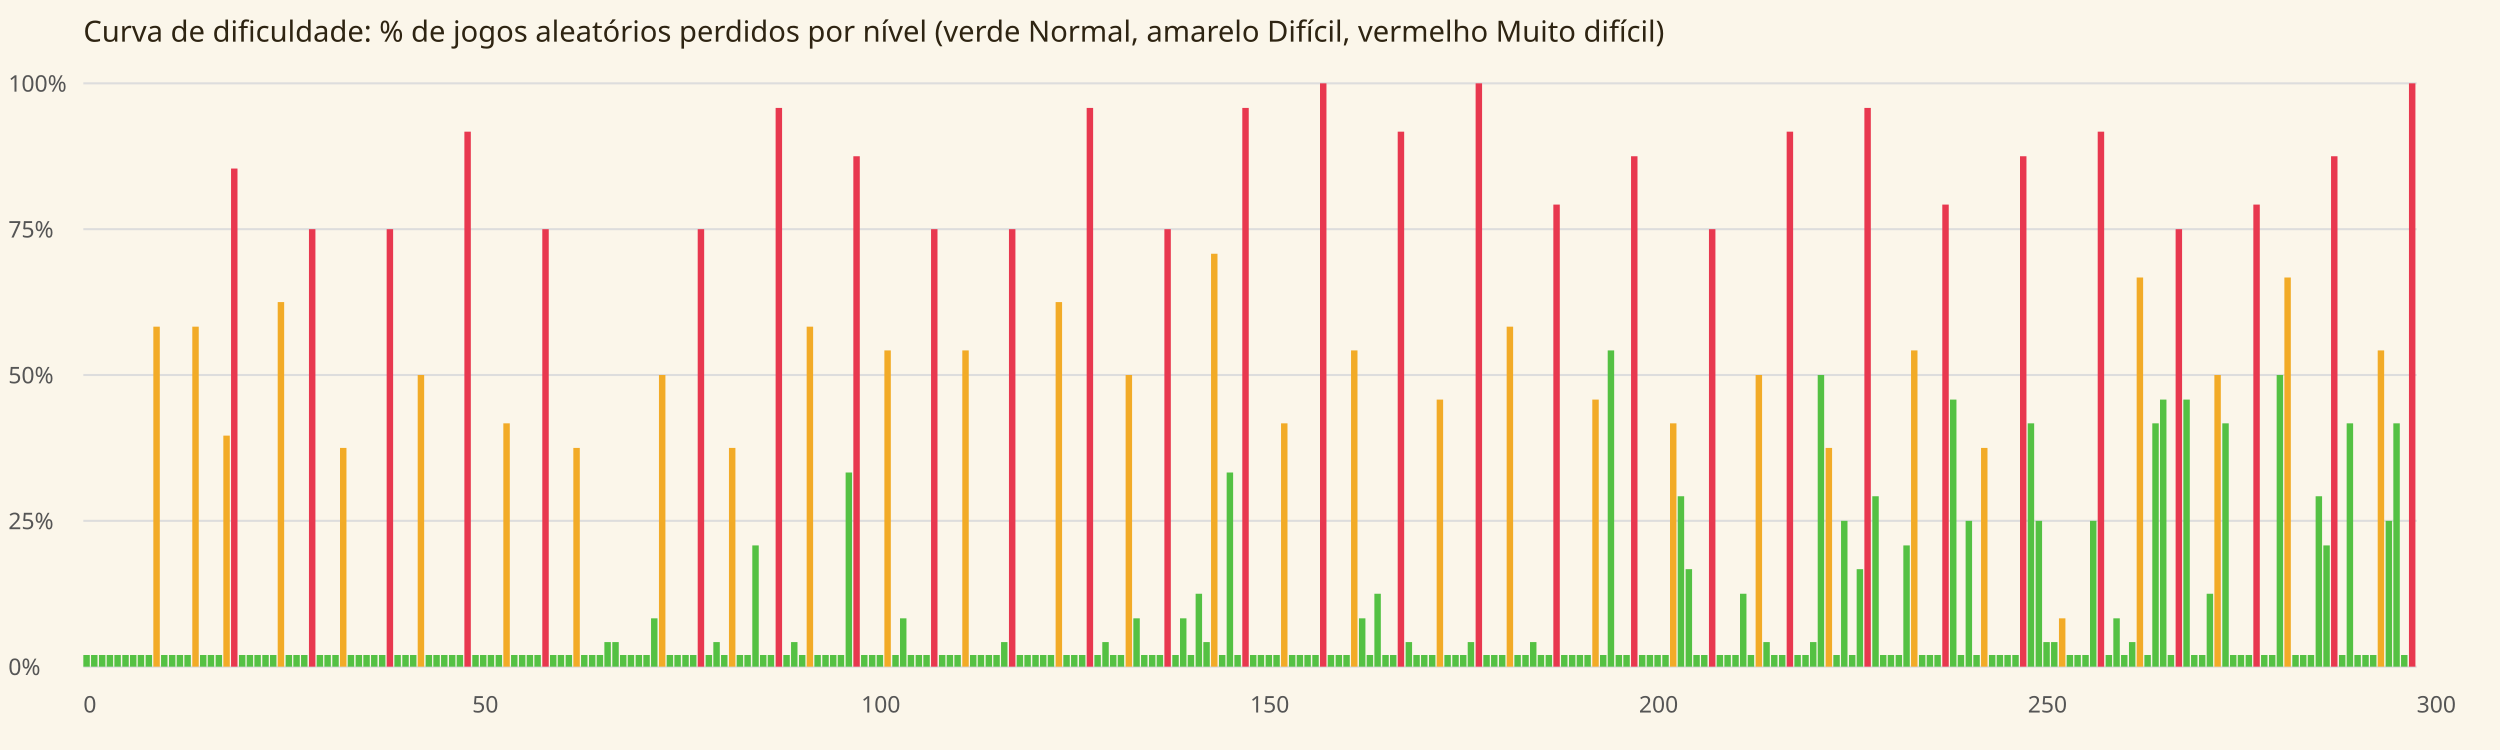
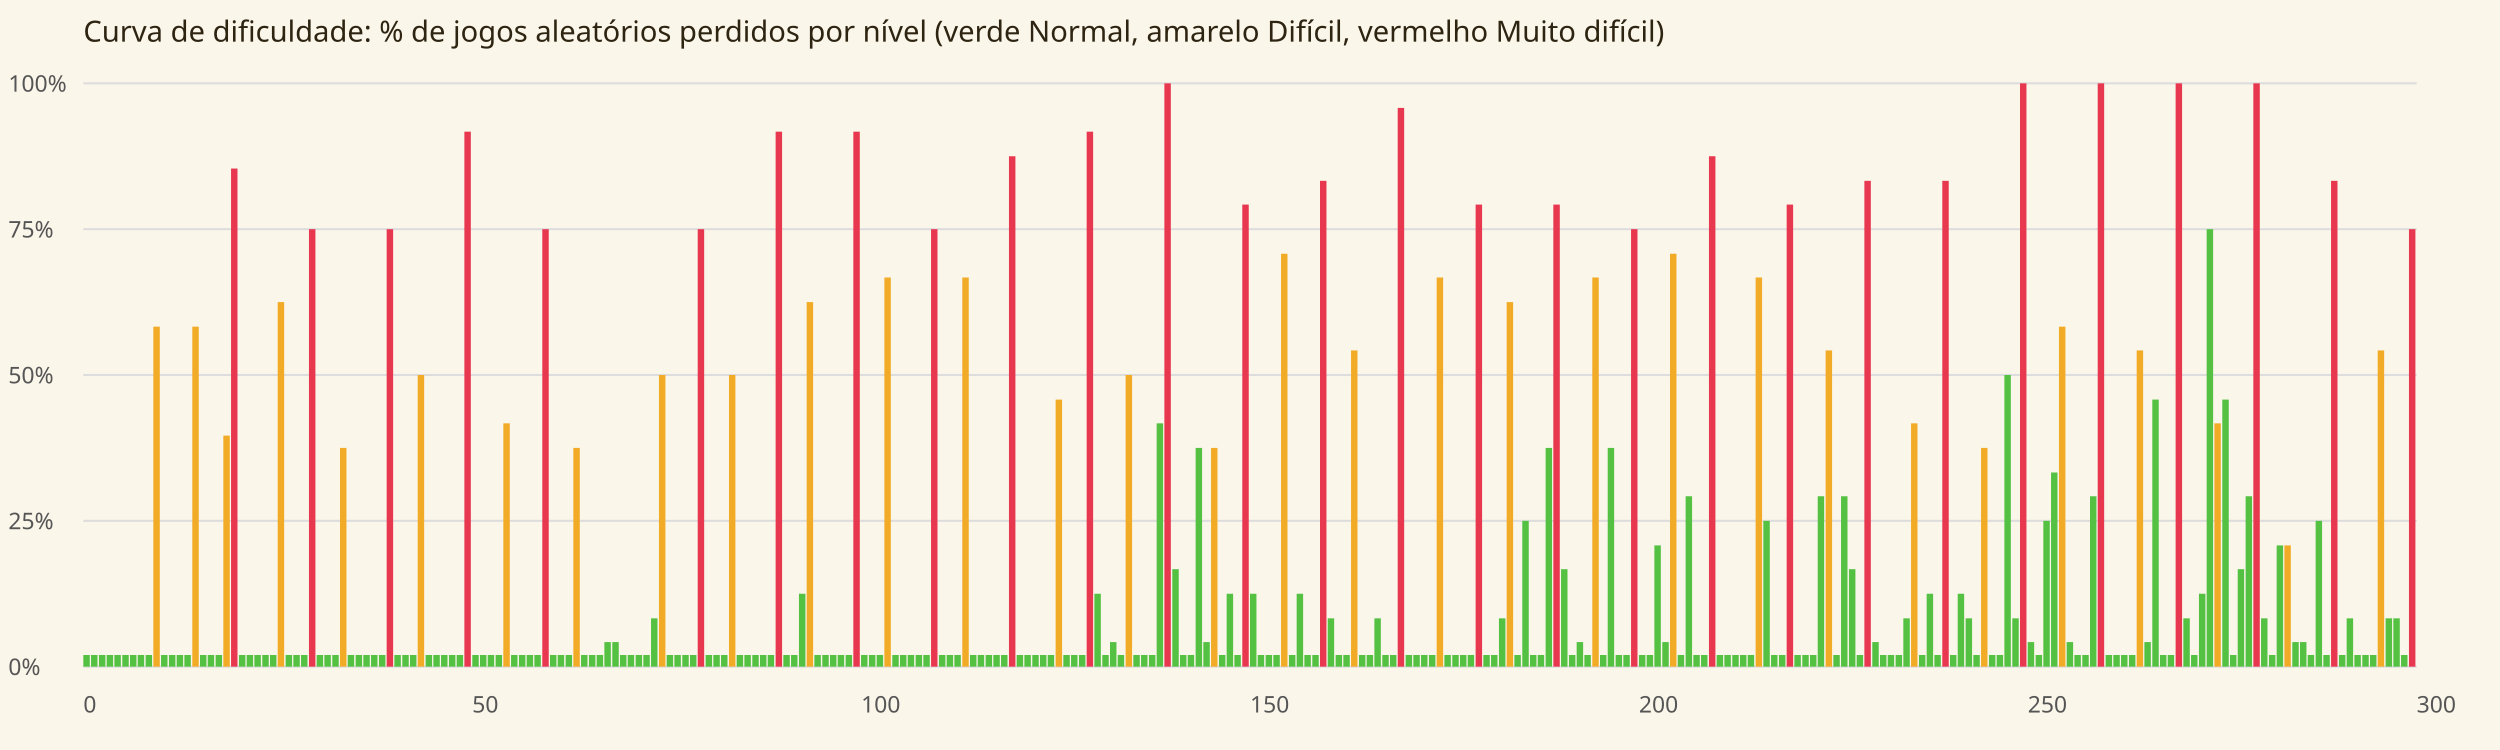
<svg xmlns="http://www.w3.org/2000/svg" width="1200" height="360" font-family="sans-serif">
  <rect width="100%" height="100%" fill="#FBF6EA" />
  <line x1="40" x2="1160" y1="320" y2="320" stroke="#ddd" />
  <text x="4" y="324" font-size="11" fill="#555">0%</text>
  <line x1="40" x2="1160" y1="250" y2="250" stroke="#ddd" />
  <text x="4" y="254" font-size="11" fill="#555">25%</text>
  <line x1="40" x2="1160" y1="180" y2="180" stroke="#ddd" />
  <text x="4" y="184" font-size="11" fill="#555">50%</text>
  <line x1="40" x2="1160" y1="110" y2="110" stroke="#ddd" />
  <text x="4" y="114" font-size="11" fill="#555">75%</text>
  <line x1="40" x2="1160" y1="40" y2="40" stroke="#ddd" />
  <text x="4" y="44" font-size="11" fill="#555">100%</text>
  <text x="40" y="342" font-size="11" fill="#555">0</text>
  <text x="226.667" y="342" font-size="11" fill="#555">50</text>
  <text x="413.333" y="342" font-size="11" fill="#555">100</text>
  <text x="600" y="342" font-size="11" fill="#555">150</text>
  <text x="786.667" y="342" font-size="11" fill="#555">200</text>
  <text x="973.333" y="342" font-size="11" fill="#555">250</text>
  <text x="1160" y="342" font-size="11" fill="#555">300</text>
  <rect x="40.0" y="314.4" width="3.1" height="5.6" fill="#54C143" />
  <rect x="43.7" y="314.4" width="3.1" height="5.6" fill="#54C143" />
  <rect x="47.5" y="314.4" width="3.1" height="5.6" fill="#54C143" />
  <rect x="51.2" y="314.4" width="3.1" height="5.6" fill="#54C143" />
  <rect x="54.9" y="314.4" width="3.1" height="5.6" fill="#54C143" />
  <rect x="58.7" y="314.4" width="3.1" height="5.6" fill="#54C143" />
  <rect x="62.4" y="314.4" width="3.1" height="5.6" fill="#54C143" />
  <rect x="66.1" y="314.4" width="3.1" height="5.6" fill="#54C143" />
  <rect x="69.9" y="314.4" width="3.1" height="5.6" fill="#54C143" />
  <rect x="73.6" y="156.8" width="3.1" height="163.2" fill="#F2AB27" />
  <rect x="77.3" y="314.4" width="3.1" height="5.6" fill="#54C143" />
  <rect x="81.1" y="314.4" width="3.1" height="5.6" fill="#54C143" />
  <rect x="84.8" y="314.4" width="3.1" height="5.6" fill="#54C143" />
  <rect x="88.5" y="314.4" width="3.1" height="5.6" fill="#54C143" />
  <rect x="92.3" y="156.8" width="3.1" height="163.2" fill="#F2AB27" />
  <rect x="96.0" y="314.4" width="3.1" height="5.6" fill="#54C143" />
  <rect x="99.7" y="314.4" width="3.1" height="5.6" fill="#54C143" />
  <rect x="103.5" y="314.4" width="3.1" height="5.6" fill="#54C143" />
  <rect x="107.2" y="209.1" width="3.1" height="110.9" fill="#F2AB27" />
  <rect x="110.9" y="80.9" width="3.1" height="239.1" fill="#E8384F" />
  <rect x="114.7" y="314.4" width="3.1" height="5.6" fill="#54C143" />
  <rect x="118.4" y="314.4" width="3.1" height="5.6" fill="#54C143" />
  <rect x="122.1" y="314.4" width="3.1" height="5.6" fill="#54C143" />
  <rect x="125.9" y="314.4" width="3.1" height="5.6" fill="#54C143" />
  <rect x="129.6" y="314.4" width="3.1" height="5.6" fill="#54C143" />
  <rect x="133.3" y="145.0" width="3.1" height="175.0" fill="#F2AB27" />
  <rect x="137.1" y="314.4" width="3.1" height="5.6" fill="#54C143" />
  <rect x="140.8" y="314.4" width="3.1" height="5.6" fill="#54C143" />
  <rect x="144.5" y="314.4" width="3.1" height="5.6" fill="#54C143" />
  <rect x="148.3" y="110.0" width="3.1" height="210.0" fill="#E8384F" />
  <rect x="152.0" y="314.4" width="3.1" height="5.6" fill="#54C143" />
  <rect x="155.7" y="314.4" width="3.1" height="5.6" fill="#54C143" />
  <rect x="159.5" y="314.4" width="3.1" height="5.6" fill="#54C143" />
  <rect x="163.2" y="215.0" width="3.1" height="105.0" fill="#F2AB27" />
  <rect x="166.9" y="314.4" width="3.1" height="5.6" fill="#54C143" />
  <rect x="170.7" y="314.4" width="3.1" height="5.6" fill="#54C143" />
  <rect x="174.4" y="314.4" width="3.1" height="5.6" fill="#54C143" />
  <rect x="178.1" y="314.4" width="3.1" height="5.6" fill="#54C143" />
  <rect x="181.9" y="314.4" width="3.1" height="5.6" fill="#54C143" />
  <rect x="185.6" y="110.0" width="3.1" height="210.0" fill="#E8384F" />
  <rect x="189.3" y="314.4" width="3.1" height="5.6" fill="#54C143" />
  <rect x="193.1" y="314.4" width="3.1" height="5.6" fill="#54C143" />
  <rect x="196.8" y="314.4" width="3.1" height="5.6" fill="#54C143" />
  <rect x="200.5" y="180.0" width="3.1" height="140.0" fill="#F2AB27" />
  <rect x="204.3" y="314.4" width="3.1" height="5.6" fill="#54C143" />
  <rect x="208.0" y="314.4" width="3.1" height="5.6" fill="#54C143" />
  <rect x="211.7" y="314.4" width="3.1" height="5.6" fill="#54C143" />
  <rect x="215.5" y="314.4" width="3.1" height="5.6" fill="#54C143" />
  <rect x="219.2" y="314.4" width="3.1" height="5.6" fill="#54C143" />
  <rect x="222.9" y="63.2" width="3.1" height="256.8" fill="#E8384F" />
  <rect x="226.7" y="314.4" width="3.1" height="5.6" fill="#54C143" />
  <rect x="230.4" y="314.4" width="3.1" height="5.6" fill="#54C143" />
  <rect x="234.1" y="314.4" width="3.1" height="5.6" fill="#54C143" />
  <rect x="237.9" y="314.4" width="3.1" height="5.6" fill="#54C143" />
  <rect x="241.6" y="203.2" width="3.1" height="116.8" fill="#F2AB27" />
  <rect x="245.3" y="314.4" width="3.1" height="5.6" fill="#54C143" />
  <rect x="249.1" y="314.4" width="3.1" height="5.6" fill="#54C143" />
  <rect x="252.8" y="314.4" width="3.1" height="5.6" fill="#54C143" />
  <rect x="256.5" y="314.4" width="3.1" height="5.6" fill="#54C143" />
  <rect x="260.3" y="110.0" width="3.1" height="210.0" fill="#E8384F" />
  <rect x="264.0" y="314.4" width="3.1" height="5.6" fill="#54C143" />
  <rect x="267.7" y="314.4" width="3.1" height="5.6" fill="#54C143" />
  <rect x="271.5" y="314.4" width="3.1" height="5.6" fill="#54C143" />
  <rect x="275.2" y="215.0" width="3.1" height="105.0" fill="#F2AB27" />
  <rect x="278.9" y="314.4" width="3.1" height="5.6" fill="#54C143" />
  <rect x="282.7" y="314.4" width="3.1" height="5.6" fill="#54C143" />
  <rect x="286.4" y="314.4" width="3.1" height="5.6" fill="#54C143" />
  <rect x="290.1" y="308.2" width="3.1" height="11.8" fill="#54C143" />
  <rect x="293.9" y="308.2" width="3.1" height="11.8" fill="#54C143" />
  <rect x="297.6" y="314.4" width="3.1" height="5.6" fill="#54C143" />
  <rect x="301.3" y="314.4" width="3.1" height="5.6" fill="#54C143" />
  <rect x="305.1" y="314.4" width="3.1" height="5.6" fill="#54C143" />
  <rect x="308.8" y="314.4" width="3.1" height="5.6" fill="#54C143" />
  <rect x="312.5" y="296.8" width="3.1" height="23.2" fill="#54C143" />
  <rect x="316.3" y="180.0" width="3.1" height="140.0" fill="#F2AB27" />
  <rect x="320.0" y="314.4" width="3.1" height="5.6" fill="#54C143" />
  <rect x="323.7" y="314.4" width="3.1" height="5.6" fill="#54C143" />
  <rect x="327.5" y="314.4" width="3.1" height="5.6" fill="#54C143" />
  <rect x="331.2" y="314.4" width="3.1" height="5.6" fill="#54C143" />
  <rect x="334.9" y="110.0" width="3.1" height="210.0" fill="#E8384F" />
  <rect x="338.7" y="314.4" width="3.1" height="5.6" fill="#54C143" />
-   <rect x="342.4" y="308.2" width="3.1" height="11.8" fill="#54C143" />
+   <rect x="342.4" y="314.4" width="3.1" height="5.6" fill="#54C143" />
  <rect x="346.1" y="314.4" width="3.1" height="5.6" fill="#54C143" />
-   <rect x="349.9" y="215.0" width="3.1" height="105.0" fill="#F2AB27" />
+   <rect x="349.9" y="180.0" width="3.1" height="140.0" fill="#F2AB27" />
  <rect x="353.6" y="314.4" width="3.1" height="5.6" fill="#54C143" />
  <rect x="357.3" y="314.4" width="3.1" height="5.6" fill="#54C143" />
-   <rect x="361.1" y="261.8" width="3.1" height="58.2" fill="#54C143" />
+   <rect x="361.1" y="314.4" width="3.1" height="5.6" fill="#54C143" />
  <rect x="364.8" y="314.4" width="3.1" height="5.6" fill="#54C143" />
  <rect x="368.5" y="314.4" width="3.1" height="5.6" fill="#54C143" />
-   <rect x="372.3" y="51.8" width="3.1" height="268.2" fill="#E8384F" />
+   <rect x="372.3" y="63.2" width="3.1" height="256.8" fill="#E8384F" />
  <rect x="376.0" y="314.4" width="3.1" height="5.6" fill="#54C143" />
-   <rect x="379.7" y="308.2" width="3.1" height="11.8" fill="#54C143" />
-   <rect x="383.5" y="314.4" width="3.1" height="5.6" fill="#54C143" />
-   <rect x="387.2" y="156.8" width="3.1" height="163.2" fill="#F2AB27" />
+   <rect x="379.7" y="314.4" width="3.1" height="5.6" fill="#54C143" />
+   <rect x="383.5" y="285.0" width="3.1" height="35.0" fill="#54C143" />
+   <rect x="387.2" y="145.0" width="3.1" height="175.0" fill="#F2AB27" />
  <rect x="390.9" y="314.4" width="3.1" height="5.6" fill="#54C143" />
  <rect x="394.7" y="314.4" width="3.1" height="5.6" fill="#54C143" />
  <rect x="398.4" y="314.4" width="3.1" height="5.6" fill="#54C143" />
  <rect x="402.1" y="314.4" width="3.1" height="5.6" fill="#54C143" />
-   <rect x="405.9" y="226.8" width="3.1" height="93.2" fill="#54C143" />
-   <rect x="409.6" y="75.0" width="3.1" height="245.0" fill="#E8384F" />
+   <rect x="405.9" y="314.4" width="3.1" height="5.6" fill="#54C143" />
+   <rect x="409.6" y="63.2" width="3.1" height="256.8" fill="#E8384F" />
  <rect x="413.3" y="314.4" width="3.1" height="5.6" fill="#54C143" />
  <rect x="417.1" y="314.4" width="3.1" height="5.6" fill="#54C143" />
  <rect x="420.8" y="314.4" width="3.1" height="5.6" fill="#54C143" />
-   <rect x="424.5" y="168.2" width="3.1" height="151.8" fill="#F2AB27" />
+   <rect x="424.5" y="133.2" width="3.1" height="186.8" fill="#F2AB27" />
  <rect x="428.3" y="314.4" width="3.1" height="5.6" fill="#54C143" />
-   <rect x="432.0" y="296.8" width="3.1" height="23.2" fill="#54C143" />
+   <rect x="432.0" y="314.4" width="3.1" height="5.6" fill="#54C143" />
  <rect x="435.7" y="314.4" width="3.1" height="5.6" fill="#54C143" />
  <rect x="439.5" y="314.4" width="3.1" height="5.6" fill="#54C143" />
  <rect x="443.2" y="314.4" width="3.1" height="5.6" fill="#54C143" />
  <rect x="446.9" y="110.0" width="3.1" height="210.0" fill="#E8384F" />
  <rect x="450.7" y="314.4" width="3.1" height="5.6" fill="#54C143" />
  <rect x="454.4" y="314.4" width="3.1" height="5.6" fill="#54C143" />
  <rect x="458.1" y="314.4" width="3.1" height="5.6" fill="#54C143" />
-   <rect x="461.9" y="168.2" width="3.1" height="151.8" fill="#F2AB27" />
+   <rect x="461.9" y="133.2" width="3.1" height="186.8" fill="#F2AB27" />
  <rect x="465.6" y="314.4" width="3.1" height="5.6" fill="#54C143" />
  <rect x="469.3" y="314.4" width="3.1" height="5.6" fill="#54C143" />
  <rect x="473.1" y="314.4" width="3.1" height="5.6" fill="#54C143" />
  <rect x="476.8" y="314.4" width="3.1" height="5.6" fill="#54C143" />
-   <rect x="480.5" y="308.2" width="3.1" height="11.8" fill="#54C143" />
-   <rect x="484.3" y="110.0" width="3.1" height="210.0" fill="#E8384F" />
+   <rect x="480.5" y="314.4" width="3.1" height="5.6" fill="#54C143" />
+   <rect x="484.3" y="75.0" width="3.1" height="245.0" fill="#E8384F" />
  <rect x="488.0" y="314.4" width="3.1" height="5.6" fill="#54C143" />
  <rect x="491.7" y="314.4" width="3.1" height="5.6" fill="#54C143" />
  <rect x="495.5" y="314.4" width="3.1" height="5.6" fill="#54C143" />
  <rect x="499.2" y="314.4" width="3.1" height="5.6" fill="#54C143" />
  <rect x="502.9" y="314.4" width="3.1" height="5.6" fill="#54C143" />
-   <rect x="506.7" y="145.0" width="3.1" height="175.0" fill="#F2AB27" />
+   <rect x="506.7" y="191.8" width="3.1" height="128.2" fill="#F2AB27" />
  <rect x="510.4" y="314.4" width="3.1" height="5.6" fill="#54C143" />
  <rect x="514.1" y="314.4" width="3.1" height="5.6" fill="#54C143" />
  <rect x="517.9" y="314.4" width="3.1" height="5.6" fill="#54C143" />
-   <rect x="521.6" y="51.8" width="3.1" height="268.2" fill="#E8384F" />
-   <rect x="525.3" y="314.4" width="3.1" height="5.6" fill="#54C143" />
-   <rect x="529.1" y="308.2" width="3.1" height="11.8" fill="#54C143" />
-   <rect x="532.8" y="314.4" width="3.1" height="5.6" fill="#54C143" />
+   <rect x="521.6" y="63.2" width="3.1" height="256.8" fill="#E8384F" />
+   <rect x="525.3" y="285.0" width="3.1" height="35.0" fill="#54C143" />
+   <rect x="529.1" y="314.4" width="3.1" height="5.6" fill="#54C143" />
+   <rect x="532.8" y="308.2" width="3.1" height="11.8" fill="#54C143" />
  <rect x="536.5" y="314.4" width="3.1" height="5.6" fill="#54C143" />
  <rect x="540.3" y="180.0" width="3.1" height="140.0" fill="#F2AB27" />
-   <rect x="544.0" y="296.8" width="3.1" height="23.2" fill="#54C143" />
+   <rect x="544.0" y="314.4" width="3.1" height="5.6" fill="#54C143" />
  <rect x="547.7" y="314.4" width="3.1" height="5.6" fill="#54C143" />
  <rect x="551.5" y="314.4" width="3.1" height="5.6" fill="#54C143" />
-   <rect x="555.2" y="314.4" width="3.1" height="5.6" fill="#54C143" />
-   <rect x="558.9" y="110.0" width="3.1" height="210.0" fill="#E8384F" />
-   <rect x="562.7" y="314.4" width="3.1" height="5.6" fill="#54C143" />
-   <rect x="566.4" y="296.8" width="3.1" height="23.2" fill="#54C143" />
+   <rect x="555.2" y="203.2" width="3.1" height="116.8" fill="#54C143" />
+   <rect x="558.9" y="40.0" width="3.1" height="280.0" fill="#E8384F" />
+   <rect x="562.7" y="273.2" width="3.1" height="46.8" fill="#54C143" />
+   <rect x="566.4" y="314.4" width="3.1" height="5.6" fill="#54C143" />
  <rect x="570.1" y="314.4" width="3.1" height="5.6" fill="#54C143" />
-   <rect x="573.9" y="285.0" width="3.1" height="35.0" fill="#54C143" />
+   <rect x="573.9" y="215.0" width="3.1" height="105.0" fill="#54C143" />
  <rect x="577.6" y="308.2" width="3.1" height="11.8" fill="#54C143" />
-   <rect x="581.3" y="121.8" width="3.1" height="198.2" fill="#F2AB27" />
+   <rect x="581.3" y="215.0" width="3.1" height="105.0" fill="#F2AB27" />
  <rect x="585.1" y="314.4" width="3.1" height="5.6" fill="#54C143" />
-   <rect x="588.8" y="226.8" width="3.1" height="93.2" fill="#54C143" />
+   <rect x="588.8" y="285.0" width="3.1" height="35.0" fill="#54C143" />
  <rect x="592.5" y="314.4" width="3.1" height="5.6" fill="#54C143" />
-   <rect x="596.3" y="51.8" width="3.1" height="268.2" fill="#E8384F" />
-   <rect x="600.0" y="314.4" width="3.1" height="5.6" fill="#54C143" />
+   <rect x="596.3" y="98.2" width="3.1" height="221.8" fill="#E8384F" />
+   <rect x="600.0" y="285.0" width="3.1" height="35.0" fill="#54C143" />
  <rect x="603.7" y="314.4" width="3.1" height="5.6" fill="#54C143" />
  <rect x="607.5" y="314.4" width="3.1" height="5.6" fill="#54C143" />
  <rect x="611.2" y="314.4" width="3.1" height="5.6" fill="#54C143" />
-   <rect x="614.9" y="203.2" width="3.1" height="116.8" fill="#F2AB27" />
+   <rect x="614.9" y="121.8" width="3.1" height="198.2" fill="#F2AB27" />
  <rect x="618.7" y="314.4" width="3.1" height="5.6" fill="#54C143" />
-   <rect x="622.4" y="314.4" width="3.1" height="5.6" fill="#54C143" />
+   <rect x="622.4" y="285.0" width="3.1" height="35.0" fill="#54C143" />
  <rect x="626.1" y="314.4" width="3.1" height="5.6" fill="#54C143" />
  <rect x="629.9" y="314.4" width="3.1" height="5.6" fill="#54C143" />
-   <rect x="633.6" y="40.0" width="3.1" height="280.0" fill="#E8384F" />
-   <rect x="637.3" y="314.4" width="3.1" height="5.6" fill="#54C143" />
+   <rect x="633.6" y="86.8" width="3.1" height="233.2" fill="#E8384F" />
+   <rect x="637.3" y="296.8" width="3.1" height="23.2" fill="#54C143" />
  <rect x="641.1" y="314.4" width="3.1" height="5.6" fill="#54C143" />
  <rect x="644.8" y="314.4" width="3.1" height="5.6" fill="#54C143" />
  <rect x="648.5" y="168.2" width="3.1" height="151.8" fill="#F2AB27" />
-   <rect x="652.3" y="296.8" width="3.1" height="23.2" fill="#54C143" />
+   <rect x="652.3" y="314.4" width="3.1" height="5.6" fill="#54C143" />
  <rect x="656.0" y="314.4" width="3.1" height="5.6" fill="#54C143" />
-   <rect x="659.7" y="285.0" width="3.1" height="35.0" fill="#54C143" />
+   <rect x="659.7" y="296.8" width="3.1" height="23.2" fill="#54C143" />
  <rect x="663.5" y="314.4" width="3.1" height="5.6" fill="#54C143" />
  <rect x="667.2" y="314.4" width="3.1" height="5.6" fill="#54C143" />
-   <rect x="670.9" y="63.2" width="3.1" height="256.8" fill="#E8384F" />
-   <rect x="674.7" y="308.2" width="3.1" height="11.8" fill="#54C143" />
+   <rect x="670.9" y="51.8" width="3.1" height="268.2" fill="#E8384F" />
+   <rect x="674.7" y="314.4" width="3.1" height="5.6" fill="#54C143" />
  <rect x="678.4" y="314.4" width="3.1" height="5.6" fill="#54C143" />
  <rect x="682.1" y="314.4" width="3.1" height="5.6" fill="#54C143" />
  <rect x="685.9" y="314.4" width="3.1" height="5.6" fill="#54C143" />
-   <rect x="689.6" y="191.8" width="3.1" height="128.2" fill="#F2AB27" />
+   <rect x="689.6" y="133.2" width="3.1" height="186.8" fill="#F2AB27" />
  <rect x="693.3" y="314.4" width="3.1" height="5.6" fill="#54C143" />
  <rect x="697.1" y="314.4" width="3.1" height="5.6" fill="#54C143" />
  <rect x="700.8" y="314.4" width="3.1" height="5.6" fill="#54C143" />
-   <rect x="704.5" y="308.2" width="3.1" height="11.8" fill="#54C143" />
-   <rect x="708.3" y="40.0" width="3.1" height="280.0" fill="#E8384F" />
+   <rect x="704.5" y="314.4" width="3.1" height="5.6" fill="#54C143" />
+   <rect x="708.3" y="98.2" width="3.1" height="221.8" fill="#E8384F" />
  <rect x="712.0" y="314.4" width="3.1" height="5.6" fill="#54C143" />
  <rect x="715.7" y="314.4" width="3.1" height="5.6" fill="#54C143" />
-   <rect x="719.5" y="314.4" width="3.1" height="5.6" fill="#54C143" />
-   <rect x="723.2" y="156.8" width="3.1" height="163.2" fill="#F2AB27" />
+   <rect x="719.5" y="296.8" width="3.1" height="23.2" fill="#54C143" />
+   <rect x="723.2" y="145.0" width="3.1" height="175.0" fill="#F2AB27" />
  <rect x="726.9" y="314.4" width="3.1" height="5.6" fill="#54C143" />
-   <rect x="730.7" y="314.4" width="3.1" height="5.6" fill="#54C143" />
-   <rect x="734.4" y="308.2" width="3.1" height="11.8" fill="#54C143" />
+   <rect x="730.7" y="250.0" width="3.1" height="70.0" fill="#54C143" />
+   <rect x="734.4" y="314.4" width="3.1" height="5.6" fill="#54C143" />
  <rect x="738.1" y="314.4" width="3.1" height="5.6" fill="#54C143" />
-   <rect x="741.9" y="314.4" width="3.1" height="5.6" fill="#54C143" />
+   <rect x="741.9" y="215.0" width="3.1" height="105.0" fill="#54C143" />
  <rect x="745.6" y="98.2" width="3.1" height="221.8" fill="#E8384F" />
-   <rect x="749.3" y="314.4" width="3.1" height="5.6" fill="#54C143" />
+   <rect x="749.3" y="273.2" width="3.1" height="46.8" fill="#54C143" />
  <rect x="753.1" y="314.4" width="3.1" height="5.6" fill="#54C143" />
-   <rect x="756.8" y="314.4" width="3.1" height="5.6" fill="#54C143" />
+   <rect x="756.8" y="308.2" width="3.1" height="11.8" fill="#54C143" />
  <rect x="760.5" y="314.4" width="3.1" height="5.6" fill="#54C143" />
-   <rect x="764.3" y="191.8" width="3.1" height="128.2" fill="#F2AB27" />
+   <rect x="764.3" y="133.2" width="3.1" height="186.8" fill="#F2AB27" />
  <rect x="768.0" y="314.4" width="3.1" height="5.6" fill="#54C143" />
-   <rect x="771.7" y="168.2" width="3.1" height="151.8" fill="#54C143" />
+   <rect x="771.7" y="215.0" width="3.1" height="105.0" fill="#54C143" />
  <rect x="775.5" y="314.4" width="3.1" height="5.6" fill="#54C143" />
  <rect x="779.2" y="314.4" width="3.1" height="5.6" fill="#54C143" />
-   <rect x="782.9" y="75.0" width="3.1" height="245.0" fill="#E8384F" />
+   <rect x="782.9" y="110.0" width="3.1" height="210.0" fill="#E8384F" />
  <rect x="786.7" y="314.4" width="3.1" height="5.6" fill="#54C143" />
  <rect x="790.4" y="314.4" width="3.1" height="5.6" fill="#54C143" />
-   <rect x="794.1" y="314.4" width="3.1" height="5.6" fill="#54C143" />
-   <rect x="797.9" y="314.4" width="3.1" height="5.6" fill="#54C143" />
-   <rect x="801.6" y="203.2" width="3.1" height="116.8" fill="#F2AB27" />
-   <rect x="805.3" y="238.2" width="3.1" height="81.8" fill="#54C143" />
-   <rect x="809.1" y="273.2" width="3.1" height="46.8" fill="#54C143" />
+   <rect x="794.1" y="261.8" width="3.1" height="58.2" fill="#54C143" />
+   <rect x="797.9" y="308.2" width="3.1" height="11.8" fill="#54C143" />
+   <rect x="801.6" y="121.8" width="3.1" height="198.2" fill="#F2AB27" />
+   <rect x="805.3" y="314.4" width="3.1" height="5.6" fill="#54C143" />
+   <rect x="809.1" y="238.2" width="3.1" height="81.8" fill="#54C143" />
  <rect x="812.8" y="314.4" width="3.1" height="5.6" fill="#54C143" />
  <rect x="816.5" y="314.4" width="3.1" height="5.6" fill="#54C143" />
-   <rect x="820.3" y="110.0" width="3.1" height="210.0" fill="#E8384F" />
+   <rect x="820.3" y="75.0" width="3.1" height="245.0" fill="#E8384F" />
  <rect x="824.0" y="314.4" width="3.1" height="5.6" fill="#54C143" />
  <rect x="827.7" y="314.4" width="3.1" height="5.6" fill="#54C143" />
  <rect x="831.5" y="314.4" width="3.1" height="5.6" fill="#54C143" />
-   <rect x="835.2" y="285.0" width="3.1" height="35.0" fill="#54C143" />
+   <rect x="835.2" y="314.4" width="3.1" height="5.6" fill="#54C143" />
  <rect x="838.9" y="314.4" width="3.1" height="5.6" fill="#54C143" />
-   <rect x="842.7" y="180.0" width="3.1" height="140.0" fill="#F2AB27" />
-   <rect x="846.4" y="308.2" width="3.1" height="11.8" fill="#54C143" />
+   <rect x="842.7" y="133.2" width="3.1" height="186.8" fill="#F2AB27" />
+   <rect x="846.4" y="250.0" width="3.1" height="70.0" fill="#54C143" />
  <rect x="850.1" y="314.4" width="3.1" height="5.6" fill="#54C143" />
  <rect x="853.9" y="314.4" width="3.1" height="5.6" fill="#54C143" />
-   <rect x="857.6" y="63.2" width="3.1" height="256.8" fill="#E8384F" />
+   <rect x="857.6" y="98.2" width="3.1" height="221.8" fill="#E8384F" />
  <rect x="861.3" y="314.4" width="3.1" height="5.6" fill="#54C143" />
  <rect x="865.1" y="314.4" width="3.1" height="5.6" fill="#54C143" />
-   <rect x="868.8" y="308.2" width="3.1" height="11.8" fill="#54C143" />
-   <rect x="872.5" y="180.0" width="3.1" height="140.0" fill="#54C143" />
-   <rect x="876.3" y="215.0" width="3.1" height="105.0" fill="#F2AB27" />
+   <rect x="868.8" y="314.4" width="3.1" height="5.6" fill="#54C143" />
+   <rect x="872.5" y="238.2" width="3.1" height="81.8" fill="#54C143" />
+   <rect x="876.3" y="168.2" width="3.1" height="151.8" fill="#F2AB27" />
  <rect x="880.0" y="314.4" width="3.1" height="5.6" fill="#54C143" />
-   <rect x="883.7" y="250.0" width="3.1" height="70.0" fill="#54C143" />
-   <rect x="887.5" y="314.4" width="3.1" height="5.6" fill="#54C143" />
-   <rect x="891.2" y="273.2" width="3.1" height="46.8" fill="#54C143" />
-   <rect x="894.9" y="51.8" width="3.1" height="268.2" fill="#E8384F" />
-   <rect x="898.7" y="238.2" width="3.1" height="81.8" fill="#54C143" />
+   <rect x="883.7" y="238.2" width="3.1" height="81.8" fill="#54C143" />
+   <rect x="887.5" y="273.2" width="3.1" height="46.8" fill="#54C143" />
+   <rect x="891.2" y="314.4" width="3.1" height="5.6" fill="#54C143" />
+   <rect x="894.9" y="86.8" width="3.1" height="233.2" fill="#E8384F" />
+   <rect x="898.7" y="308.2" width="3.1" height="11.8" fill="#54C143" />
  <rect x="902.4" y="314.4" width="3.1" height="5.6" fill="#54C143" />
  <rect x="906.1" y="314.4" width="3.1" height="5.6" fill="#54C143" />
  <rect x="909.9" y="314.4" width="3.1" height="5.6" fill="#54C143" />
-   <rect x="913.6" y="261.8" width="3.1" height="58.2" fill="#54C143" />
-   <rect x="917.3" y="168.2" width="3.1" height="151.8" fill="#F2AB27" />
+   <rect x="913.6" y="296.8" width="3.1" height="23.2" fill="#54C143" />
+   <rect x="917.3" y="203.2" width="3.1" height="116.8" fill="#F2AB27" />
  <rect x="921.1" y="314.4" width="3.1" height="5.6" fill="#54C143" />
-   <rect x="924.8" y="314.4" width="3.1" height="5.6" fill="#54C143" />
+   <rect x="924.8" y="285.0" width="3.1" height="35.0" fill="#54C143" />
  <rect x="928.5" y="314.4" width="3.1" height="5.6" fill="#54C143" />
-   <rect x="932.3" y="98.2" width="3.1" height="221.8" fill="#E8384F" />
-   <rect x="936.0" y="191.8" width="3.1" height="128.2" fill="#54C143" />
-   <rect x="939.7" y="314.4" width="3.1" height="5.6" fill="#54C143" />
-   <rect x="943.5" y="250.0" width="3.1" height="70.0" fill="#54C143" />
+   <rect x="932.3" y="86.8" width="3.1" height="233.2" fill="#E8384F" />
+   <rect x="936.0" y="314.4" width="3.1" height="5.6" fill="#54C143" />
+   <rect x="939.7" y="285.0" width="3.1" height="35.0" fill="#54C143" />
+   <rect x="943.5" y="296.8" width="3.1" height="23.2" fill="#54C143" />
  <rect x="947.2" y="314.4" width="3.1" height="5.6" fill="#54C143" />
  <rect x="950.9" y="215.0" width="3.1" height="105.0" fill="#F2AB27" />
  <rect x="954.7" y="314.4" width="3.1" height="5.6" fill="#54C143" />
  <rect x="958.4" y="314.4" width="3.1" height="5.6" fill="#54C143" />
-   <rect x="962.1" y="314.4" width="3.1" height="5.6" fill="#54C143" />
-   <rect x="965.9" y="314.4" width="3.1" height="5.6" fill="#54C143" />
-   <rect x="969.6" y="75.0" width="3.1" height="245.0" fill="#E8384F" />
-   <rect x="973.3" y="203.2" width="3.1" height="116.8" fill="#54C143" />
-   <rect x="977.1" y="250.0" width="3.1" height="70.0" fill="#54C143" />
-   <rect x="980.8" y="308.2" width="3.1" height="11.8" fill="#54C143" />
-   <rect x="984.5" y="308.2" width="3.1" height="11.8" fill="#54C143" />
-   <rect x="988.3" y="296.8" width="3.1" height="23.2" fill="#F2AB27" />
-   <rect x="992.0" y="314.4" width="3.1" height="5.6" fill="#54C143" />
+   <rect x="962.1" y="180.0" width="3.1" height="140.0" fill="#54C143" />
+   <rect x="965.9" y="296.8" width="3.1" height="23.2" fill="#54C143" />
+   <rect x="969.6" y="40.0" width="3.1" height="280.0" fill="#E8384F" />
+   <rect x="973.3" y="308.2" width="3.1" height="11.8" fill="#54C143" />
+   <rect x="977.1" y="314.4" width="3.1" height="5.6" fill="#54C143" />
+   <rect x="980.8" y="250.0" width="3.1" height="70.0" fill="#54C143" />
+   <rect x="984.5" y="226.8" width="3.1" height="93.2" fill="#54C143" />
+   <rect x="988.3" y="156.8" width="3.1" height="163.2" fill="#F2AB27" />
+   <rect x="992.0" y="308.2" width="3.1" height="11.8" fill="#54C143" />
  <rect x="995.7" y="314.4" width="3.1" height="5.6" fill="#54C143" />
  <rect x="999.5" y="314.4" width="3.1" height="5.6" fill="#54C143" />
-   <rect x="1003.2" y="250.0" width="3.1" height="70.0" fill="#54C143" />
-   <rect x="1006.9" y="63.2" width="3.1" height="256.8" fill="#E8384F" />
+   <rect x="1003.2" y="238.2" width="3.1" height="81.8" fill="#54C143" />
+   <rect x="1006.9" y="40.0" width="3.1" height="280.0" fill="#E8384F" />
  <rect x="1010.7" y="314.4" width="3.1" height="5.6" fill="#54C143" />
-   <rect x="1014.4" y="296.8" width="3.1" height="23.2" fill="#54C143" />
+   <rect x="1014.4" y="314.4" width="3.1" height="5.6" fill="#54C143" />
  <rect x="1018.1" y="314.4" width="3.1" height="5.6" fill="#54C143" />
-   <rect x="1021.9" y="308.2" width="3.1" height="11.8" fill="#54C143" />
-   <rect x="1025.6" y="133.2" width="3.1" height="186.8" fill="#F2AB27" />
-   <rect x="1029.3" y="314.4" width="3.1" height="5.6" fill="#54C143" />
-   <rect x="1033.1" y="203.2" width="3.1" height="116.8" fill="#54C143" />
-   <rect x="1036.8" y="191.8" width="3.1" height="128.2" fill="#54C143" />
+   <rect x="1021.9" y="314.4" width="3.1" height="5.6" fill="#54C143" />
+   <rect x="1025.6" y="168.2" width="3.1" height="151.8" fill="#F2AB27" />
+   <rect x="1029.3" y="308.2" width="3.1" height="11.8" fill="#54C143" />
+   <rect x="1033.1" y="191.8" width="3.1" height="128.2" fill="#54C143" />
+   <rect x="1036.8" y="314.4" width="3.1" height="5.6" fill="#54C143" />
  <rect x="1040.5" y="314.4" width="3.1" height="5.6" fill="#54C143" />
-   <rect x="1044.3" y="110.0" width="3.1" height="210.0" fill="#E8384F" />
-   <rect x="1048.0" y="191.8" width="3.1" height="128.2" fill="#54C143" />
+   <rect x="1044.3" y="40.0" width="3.1" height="280.0" fill="#E8384F" />
+   <rect x="1048.0" y="296.8" width="3.1" height="23.2" fill="#54C143" />
  <rect x="1051.7" y="314.4" width="3.1" height="5.6" fill="#54C143" />
-   <rect x="1055.5" y="314.4" width="3.1" height="5.6" fill="#54C143" />
-   <rect x="1059.2" y="285.0" width="3.1" height="35.0" fill="#54C143" />
-   <rect x="1062.9" y="180.0" width="3.1" height="140.0" fill="#F2AB27" />
-   <rect x="1066.7" y="203.2" width="3.1" height="116.8" fill="#54C143" />
+   <rect x="1055.5" y="285.0" width="3.1" height="35.0" fill="#54C143" />
+   <rect x="1059.2" y="110.0" width="3.1" height="210.0" fill="#54C143" />
+   <rect x="1062.9" y="203.2" width="3.1" height="116.8" fill="#F2AB27" />
+   <rect x="1066.7" y="191.8" width="3.1" height="128.2" fill="#54C143" />
  <rect x="1070.4" y="314.4" width="3.1" height="5.6" fill="#54C143" />
-   <rect x="1074.1" y="314.4" width="3.1" height="5.6" fill="#54C143" />
-   <rect x="1077.9" y="314.4" width="3.1" height="5.6" fill="#54C143" />
-   <rect x="1081.6" y="98.2" width="3.1" height="221.8" fill="#E8384F" />
-   <rect x="1085.3" y="314.4" width="3.1" height="5.6" fill="#54C143" />
+   <rect x="1074.1" y="273.2" width="3.1" height="46.8" fill="#54C143" />
+   <rect x="1077.9" y="238.2" width="3.1" height="81.8" fill="#54C143" />
+   <rect x="1081.6" y="40.0" width="3.1" height="280.0" fill="#E8384F" />
+   <rect x="1085.3" y="296.8" width="3.1" height="23.2" fill="#54C143" />
  <rect x="1089.1" y="314.4" width="3.1" height="5.6" fill="#54C143" />
-   <rect x="1092.8" y="180.0" width="3.1" height="140.0" fill="#54C143" />
-   <rect x="1096.5" y="133.2" width="3.1" height="186.8" fill="#F2AB27" />
-   <rect x="1100.3" y="314.4" width="3.1" height="5.6" fill="#54C143" />
-   <rect x="1104.0" y="314.4" width="3.1" height="5.6" fill="#54C143" />
+   <rect x="1092.8" y="261.8" width="3.1" height="58.2" fill="#54C143" />
+   <rect x="1096.5" y="261.8" width="3.1" height="58.2" fill="#F2AB27" />
+   <rect x="1100.3" y="308.2" width="3.1" height="11.8" fill="#54C143" />
+   <rect x="1104.0" y="308.2" width="3.1" height="11.8" fill="#54C143" />
  <rect x="1107.7" y="314.4" width="3.1" height="5.6" fill="#54C143" />
-   <rect x="1111.5" y="238.2" width="3.1" height="81.8" fill="#54C143" />
-   <rect x="1115.2" y="261.8" width="3.1" height="58.2" fill="#54C143" />
-   <rect x="1118.9" y="75.0" width="3.1" height="245.0" fill="#E8384F" />
+   <rect x="1111.5" y="250.0" width="3.1" height="70.0" fill="#54C143" />
+   <rect x="1115.2" y="314.4" width="3.1" height="5.6" fill="#54C143" />
+   <rect x="1118.9" y="86.8" width="3.1" height="233.2" fill="#E8384F" />
  <rect x="1122.7" y="314.4" width="3.1" height="5.6" fill="#54C143" />
-   <rect x="1126.4" y="203.2" width="3.1" height="116.8" fill="#54C143" />
+   <rect x="1126.4" y="296.8" width="3.1" height="23.2" fill="#54C143" />
  <rect x="1130.1" y="314.4" width="3.1" height="5.6" fill="#54C143" />
  <rect x="1133.9" y="314.4" width="3.1" height="5.6" fill="#54C143" />
  <rect x="1137.6" y="314.4" width="3.1" height="5.6" fill="#54C143" />
  <rect x="1141.3" y="168.2" width="3.1" height="151.8" fill="#F2AB27" />
-   <rect x="1145.1" y="250.0" width="3.1" height="70.0" fill="#54C143" />
-   <rect x="1148.8" y="203.2" width="3.1" height="116.8" fill="#54C143" />
+   <rect x="1145.1" y="296.8" width="3.1" height="23.2" fill="#54C143" />
+   <rect x="1148.8" y="296.8" width="3.1" height="23.2" fill="#54C143" />
  <rect x="1152.5" y="314.4" width="3.1" height="5.6" fill="#54C143" />
-   <rect x="1156.3" y="40.0" width="3.1" height="280.0" fill="#E8384F" />
+   <rect x="1156.3" y="110.0" width="3.1" height="210.0" fill="#E8384F" />
  <text x="40" y="20" font-size="14" fill="#2E2412">Curva de dificuldade: % de jogos aleatórios perdidos por nível (verde Normal, amarelo Difícil, vermelho Muito difícil)</text>
</svg>
